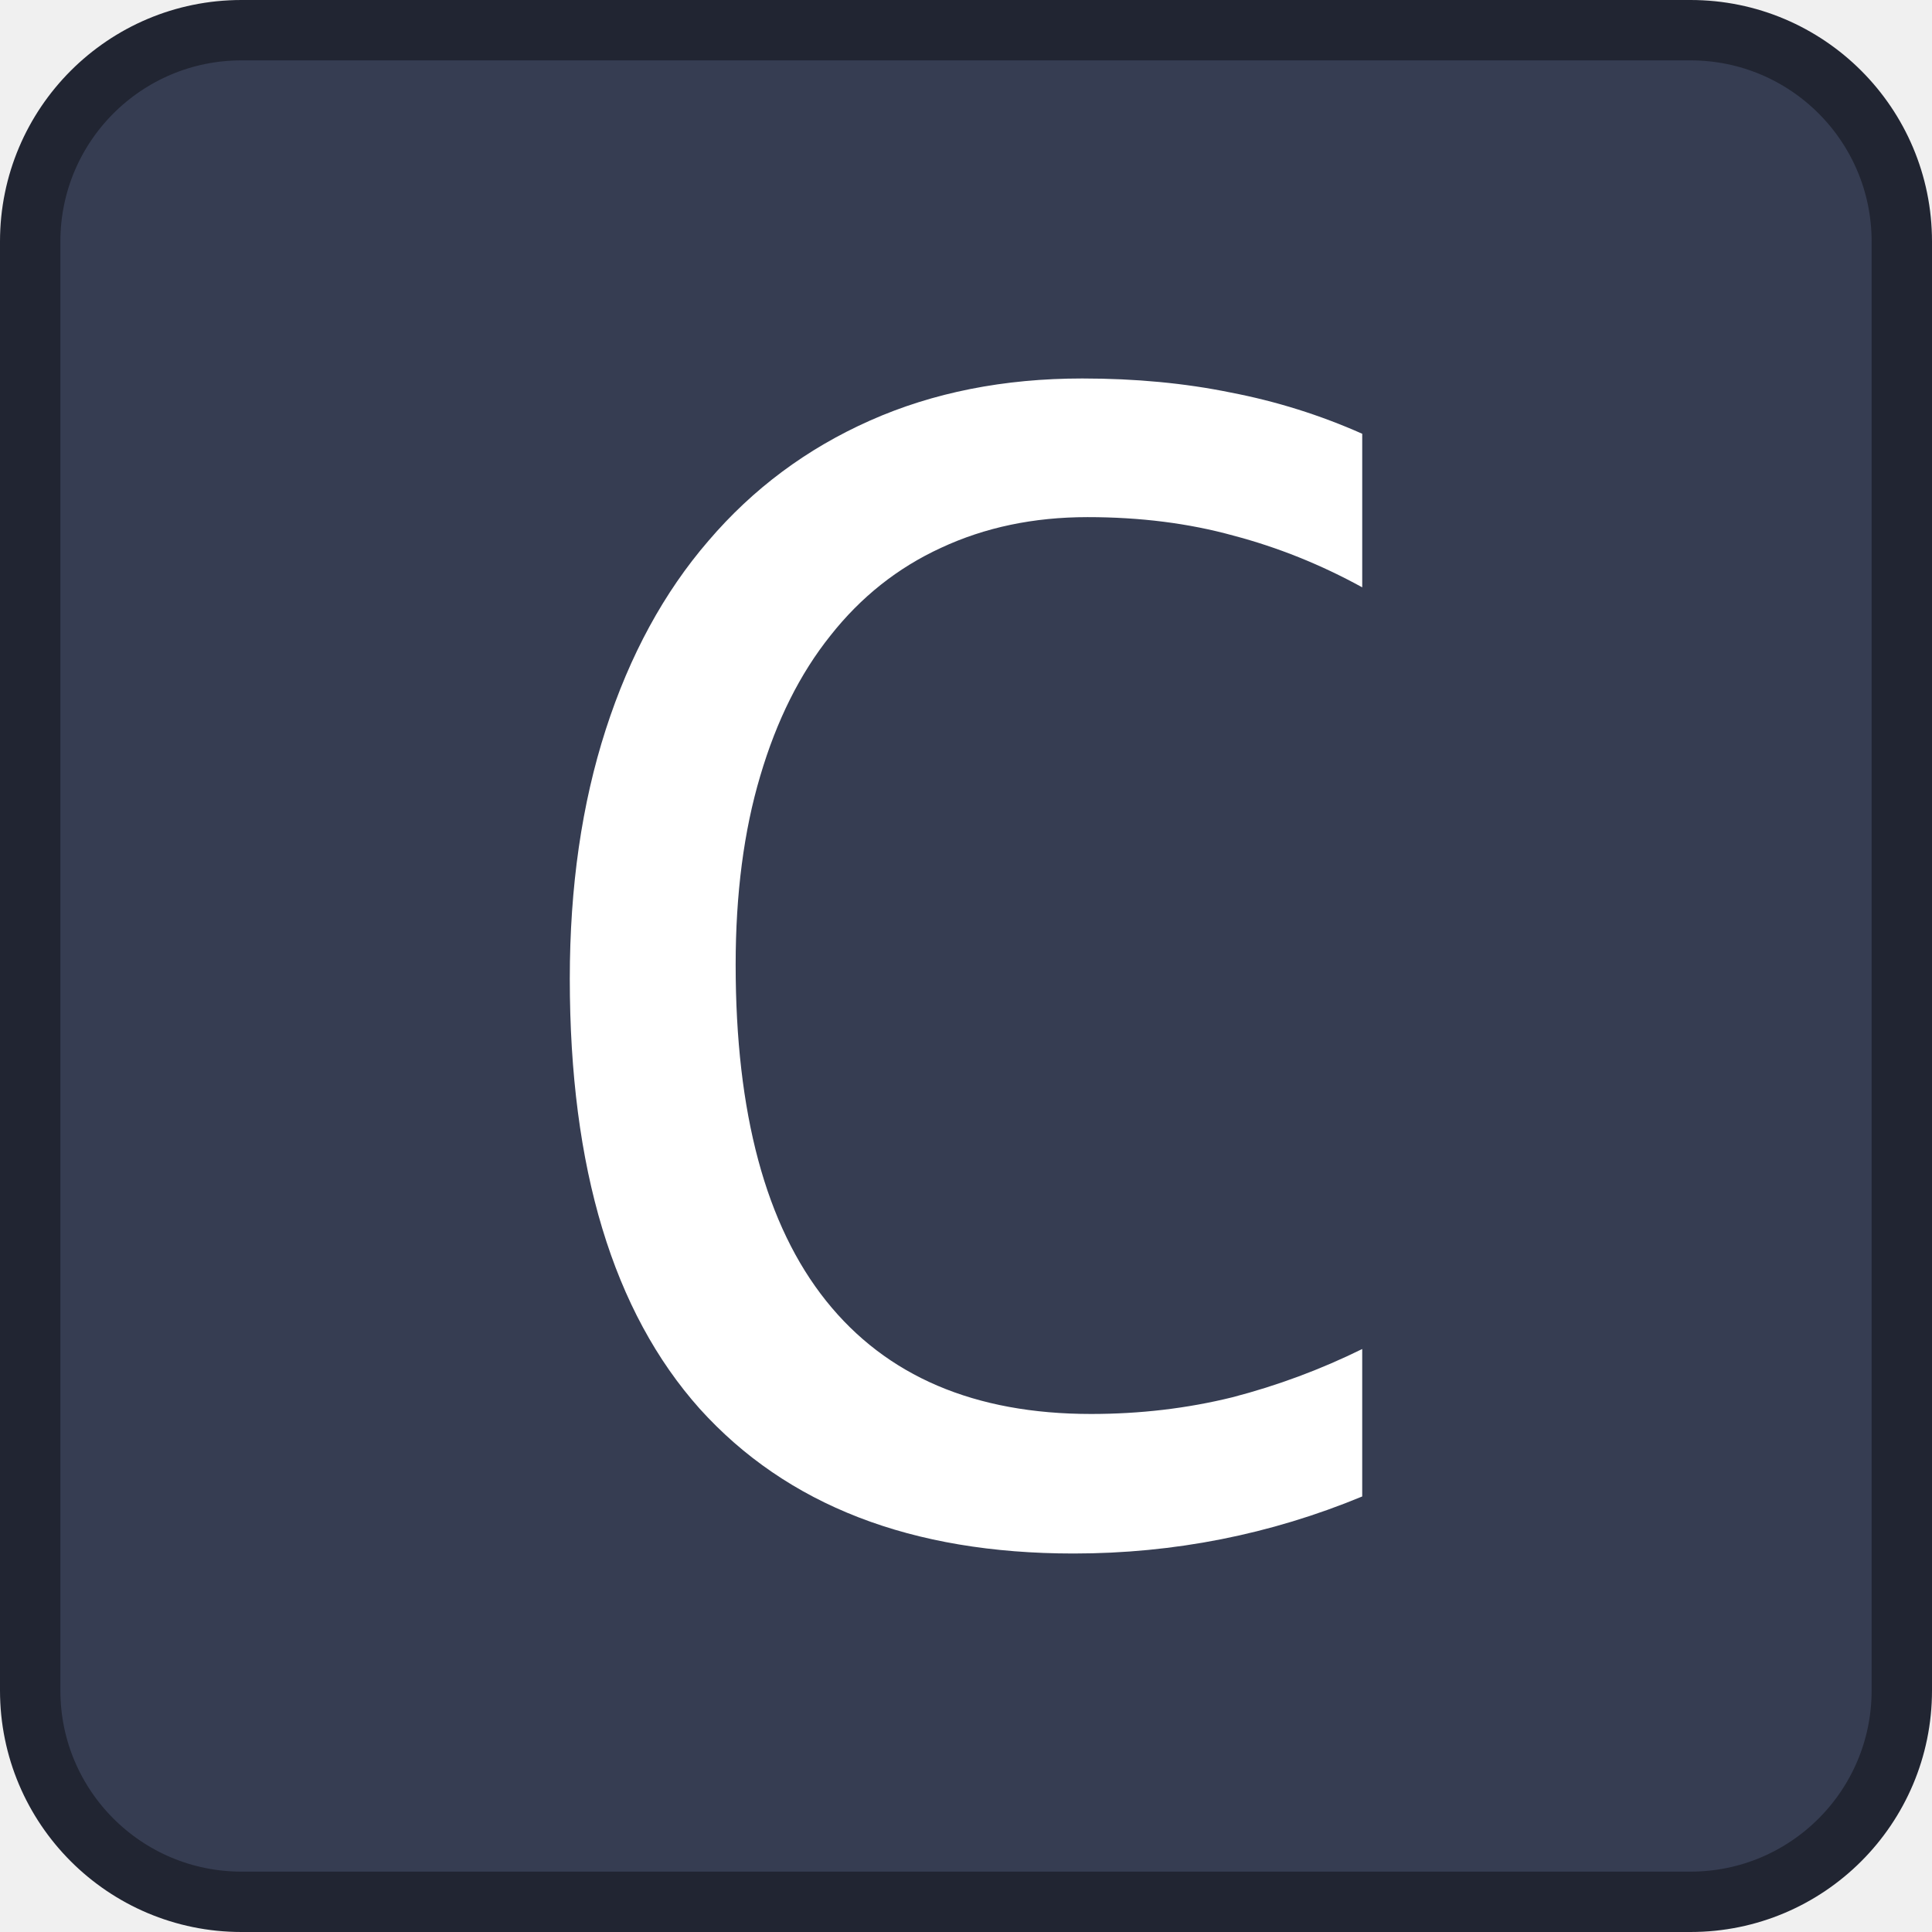
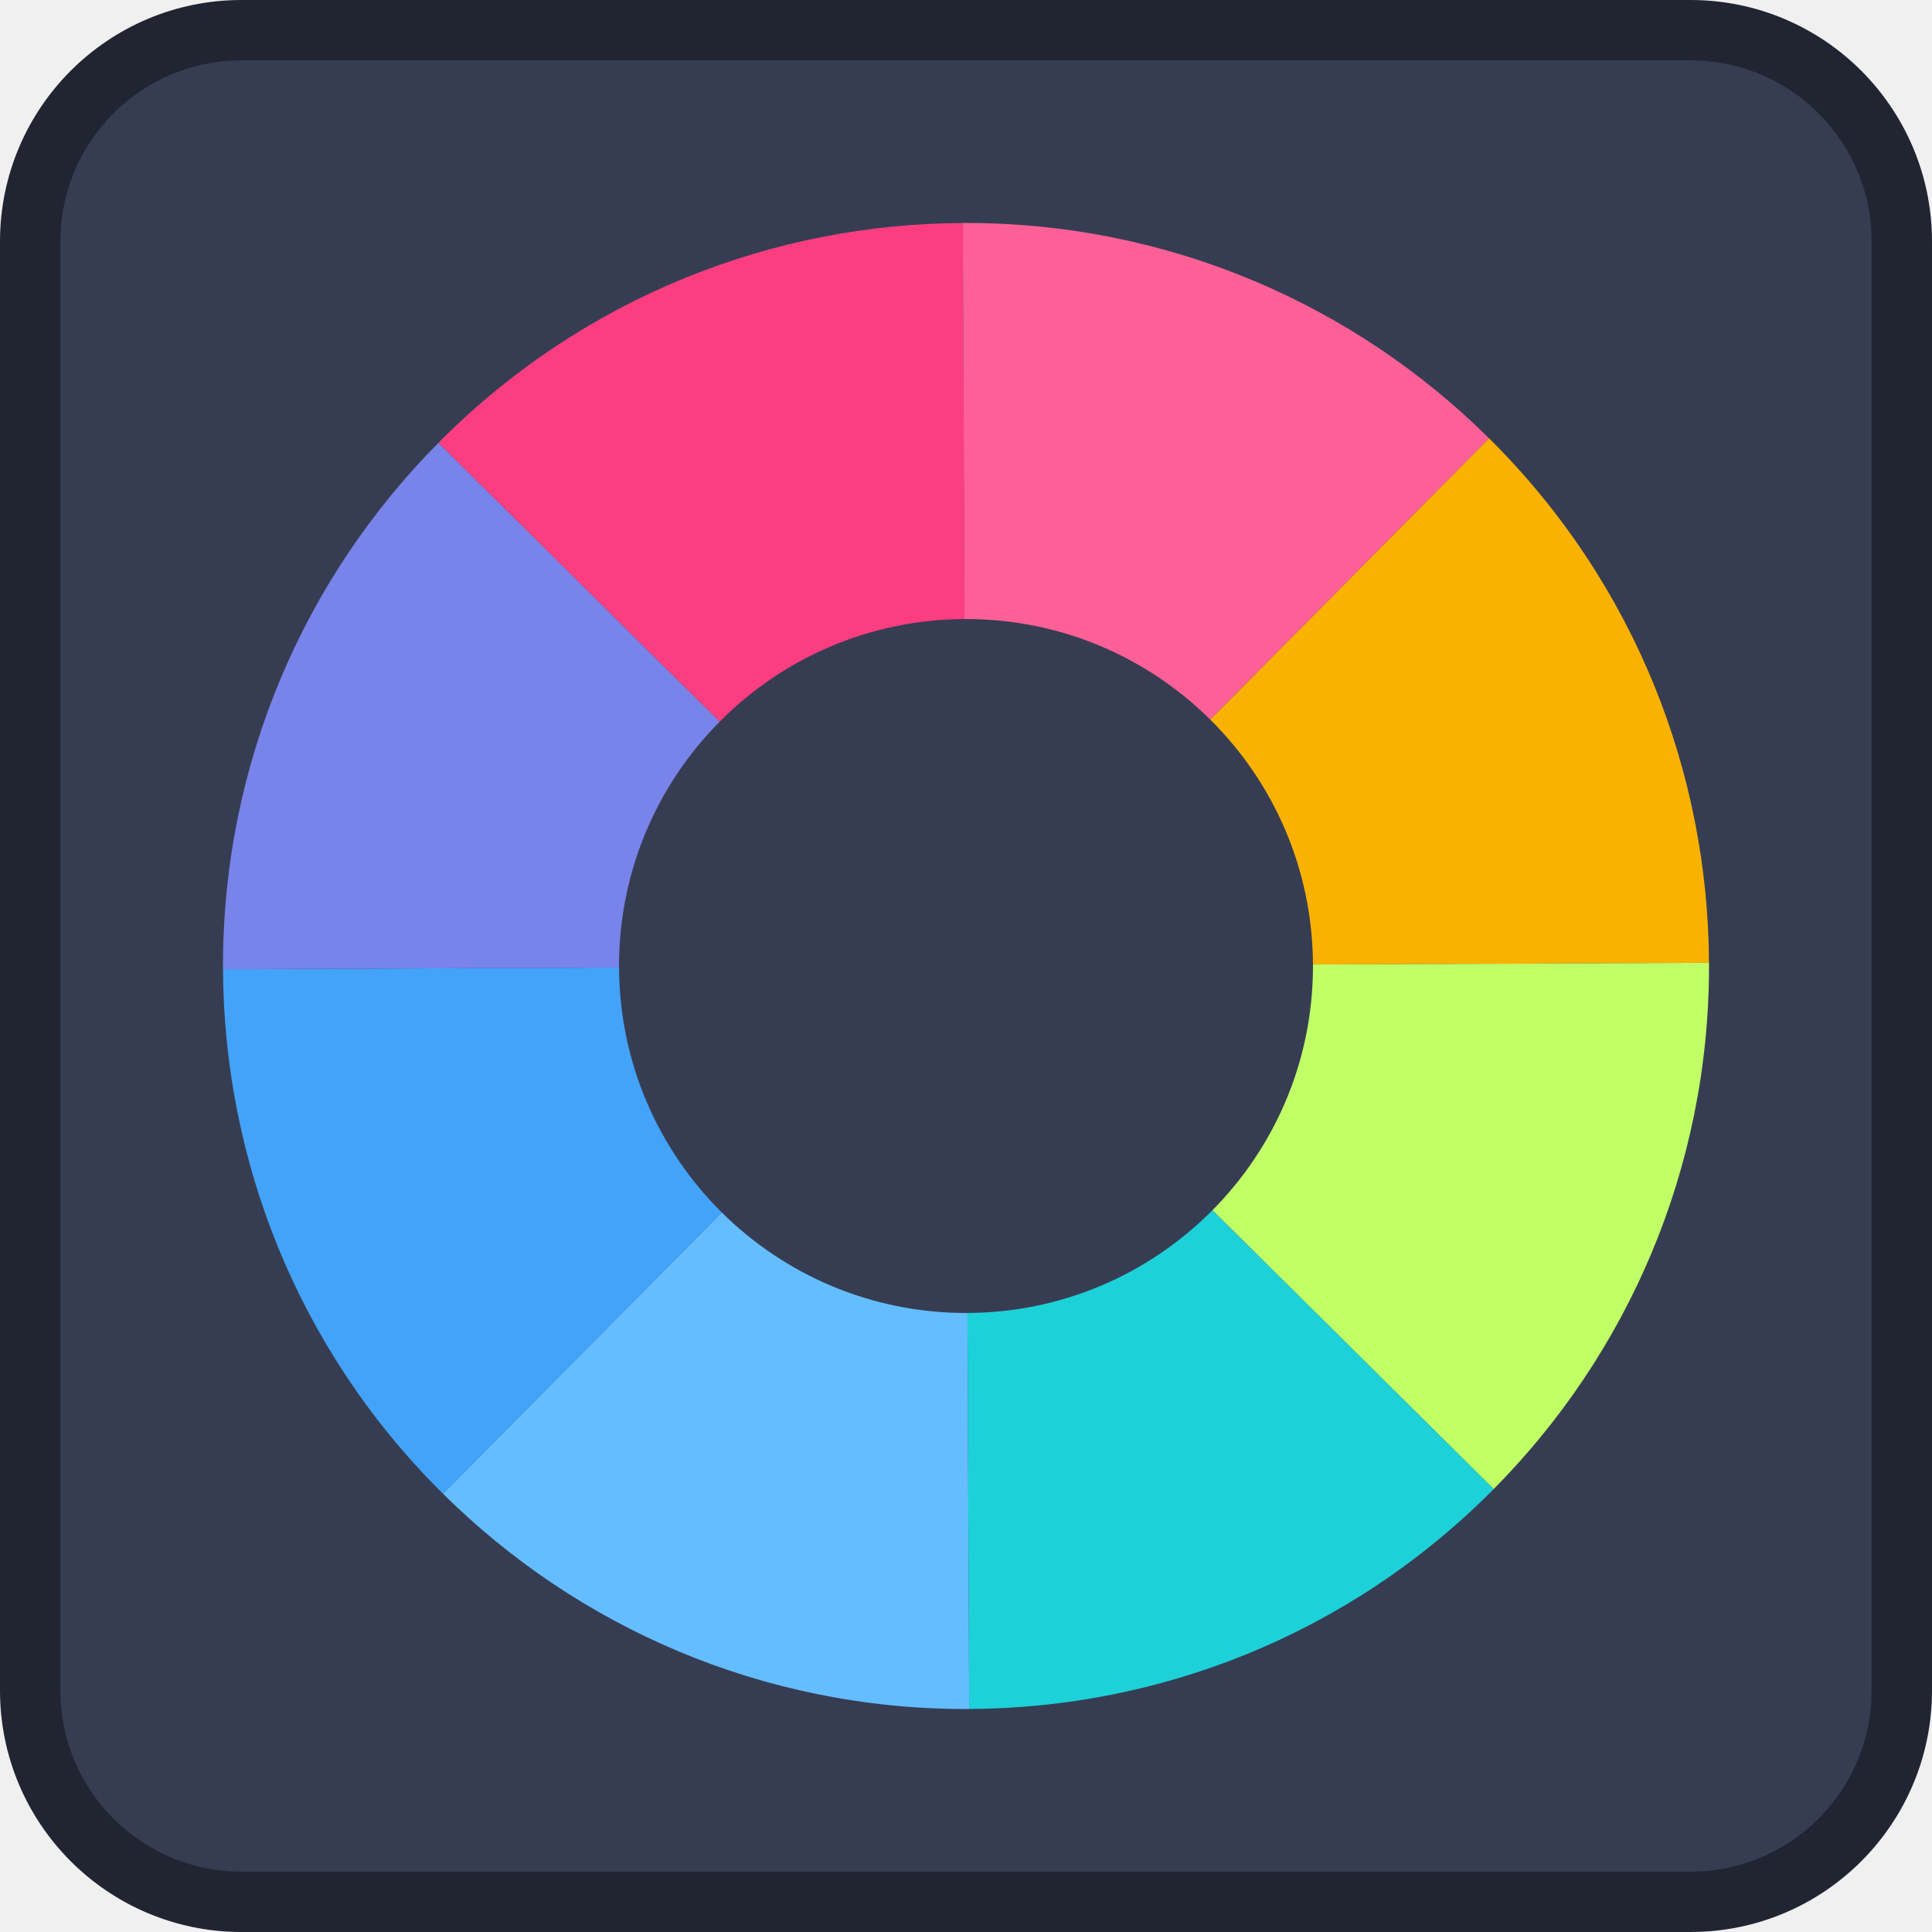
- <svg xmlns="http://www.w3.org/2000/svg" width="128" height="128" version="1.1" id="svg6">
+ <svg xmlns="http://www.w3.org/2000/svg" width="128" height="128" version="1.1" id="svg6" xml:space="preserve">
  <defs id="defs6" />
  <rect width="124" height="124" x="2" y="2" fill="#363d52" stroke="#212532" stroke-width="4" rx="14" id="rect1" />
-   <path d="m 90.25,99.145 q -9.128,3.779 -19.128,3.779 -16.105,0 -24.767,-9.593 -8.605,-9.651 -8.605,-28.488 0,-9.128 2.384,-16.512 2.384,-7.384 6.802,-12.5 4.419,-5.174 10.698,-7.965 6.279,-2.791 14.07,-2.791 5.291,0 9.826,0.93 4.535,0.872 8.721,2.733 v 10.174 q -4.128,-2.267 -8.547,-3.43 -4.419,-1.221 -9.651,-1.221 -5.349,0 -9.709,2.035 -4.302,1.977 -7.326,5.814 -3.023,3.779 -4.651,9.302 -1.628,5.465 -1.628,12.5 0,14.767 5.988,22.267 5.988,7.5 17.558,7.5 4.884,0 9.36,-1.105 4.477,-1.163 8.605,-3.198 z" id="text1" style="font-size:119.07px;font-family:Consolas;-inkscape-font-specification:Consolas;fill:#ffffff;stroke-width:3.721" aria-label="C" />
+   <g style="clip-rule:evenodd;fill-rule:evenodd;image-rendering:optimizeQuality;shape-rendering:geometricPrecision;text-rendering:geometricPrecision" id="g1" transform="matrix(0.1922942,0,0,0.1922942,14.77267,14.77267)">
+     <path fill="#fc3e81" d="M 171.11,171.836 74.204,75.761 c 0.258,-0.26 0.517,-0.521 0.777,-0.78 C 124.688,25.274 189.751,0.292 254.899,0.013 l 0.587,136.448 c -32.992,0.139 -62.827,13.641 -84.376,35.375 z" id="path1" />
+     <path fill="#fd6096" d="M 255.486,136.461 254.899,0.003 256,0 c 70.296,0 133.967,28.342 180.232,74.212 L 340.164,171.11 C 318.559,149.689 288.827,136.455 256,136.455 c -0.172,0 -0.343,0.005 -0.514,0.006 z" id="path2" />
+     <path fill="#f9b200" d="m 340.164,171.11 96.075,-96.906 c 0.26,0.258 0.521,0.517 0.78,0.777 49.707,49.707 74.689,114.77 74.968,179.918 l -136.448,0.587 C 375.4,222.494 361.898,192.659 340.164,171.11 Z" id="path3" />
+     <path fill="#c0ff66" d="M 375.539,255.486 511.997,254.899 512,256 c 0,70.296 -28.342,133.967 -74.212,180.232 L 340.89,340.164 c 21.421,-21.605 34.655,-51.337 34.655,-84.164 0,-0.172 -0.005,-0.343 -0.006,-0.514 z" id="path4" />
+     <path fill="#1dd1d9" d="m 340.89,340.164 96.906,96.075 c -0.258,0.26 -0.517,0.521 -0.777,0.78 -49.707,49.707 -114.77,74.689 -179.918,74.968 l -0.587,-136.448 c 32.992,-0.139 62.827,-13.641 84.376,-35.375 z" id="path5" />
+     <path fill="#64bdff" d="M 256.514,375.539 257.101,511.997 256,512 C 185.704,512 122.033,483.658 75.768,437.788 l 96.068,-96.898 c 21.605,21.421 51.337,34.655 84.164,34.655 0.172,0 0.343,-0.005 0.514,-0.006 z" id="path6" />
+     <path fill="#43a3f9" d="m 171.836,340.89 -96.075,96.906 c -0.26,-0.258 -0.521,-0.517 -0.78,-0.777 C 25.274,387.312 0.292,322.249 0.013,257.101 l 136.448,-0.587 c 0.139,32.992 13.641,62.827 35.375,84.376 z" id="path7" />
+     <path fill="#7884ea" d="M 136.461,256.514 0.003,257.101 0,256 C 0,185.704 28.342,122.033 74.212,75.768 l 96.898,96.068 c -21.421,21.605 -34.655,51.337 -34.655,84.164 0,0.172 0.005,0.343 0.006,0.514 z" id="path8" />
+   </g>
</svg>
